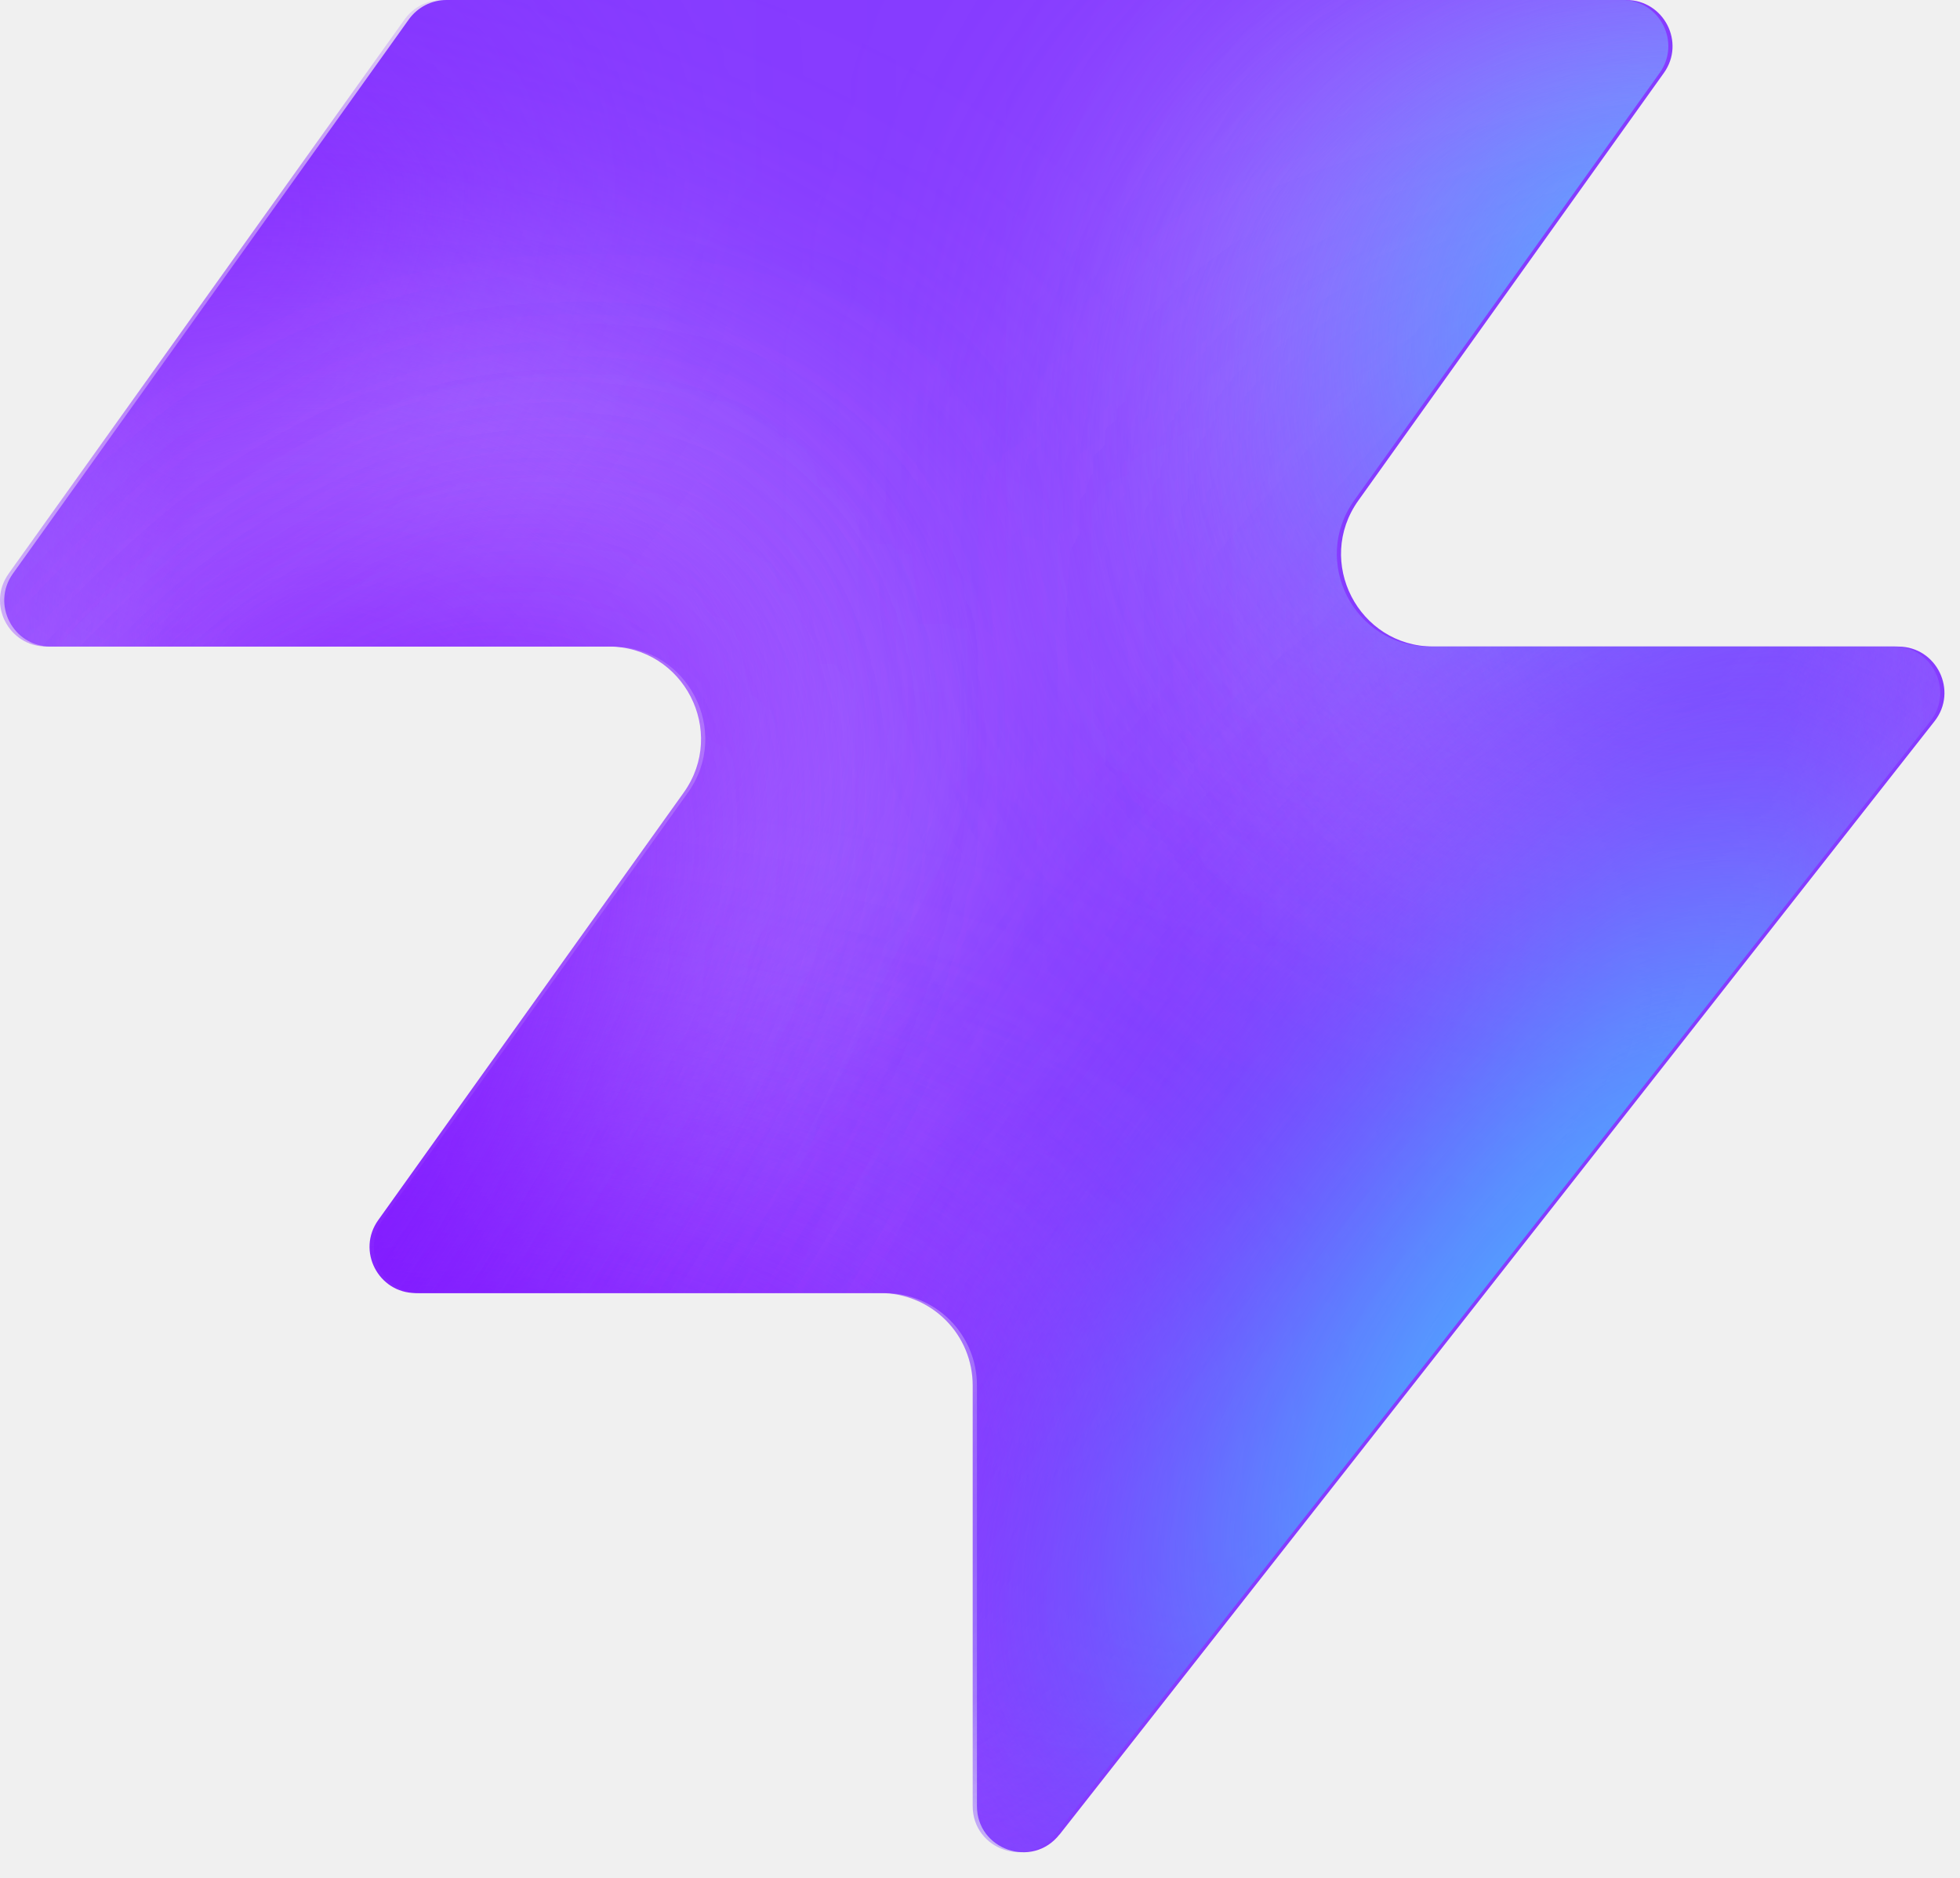
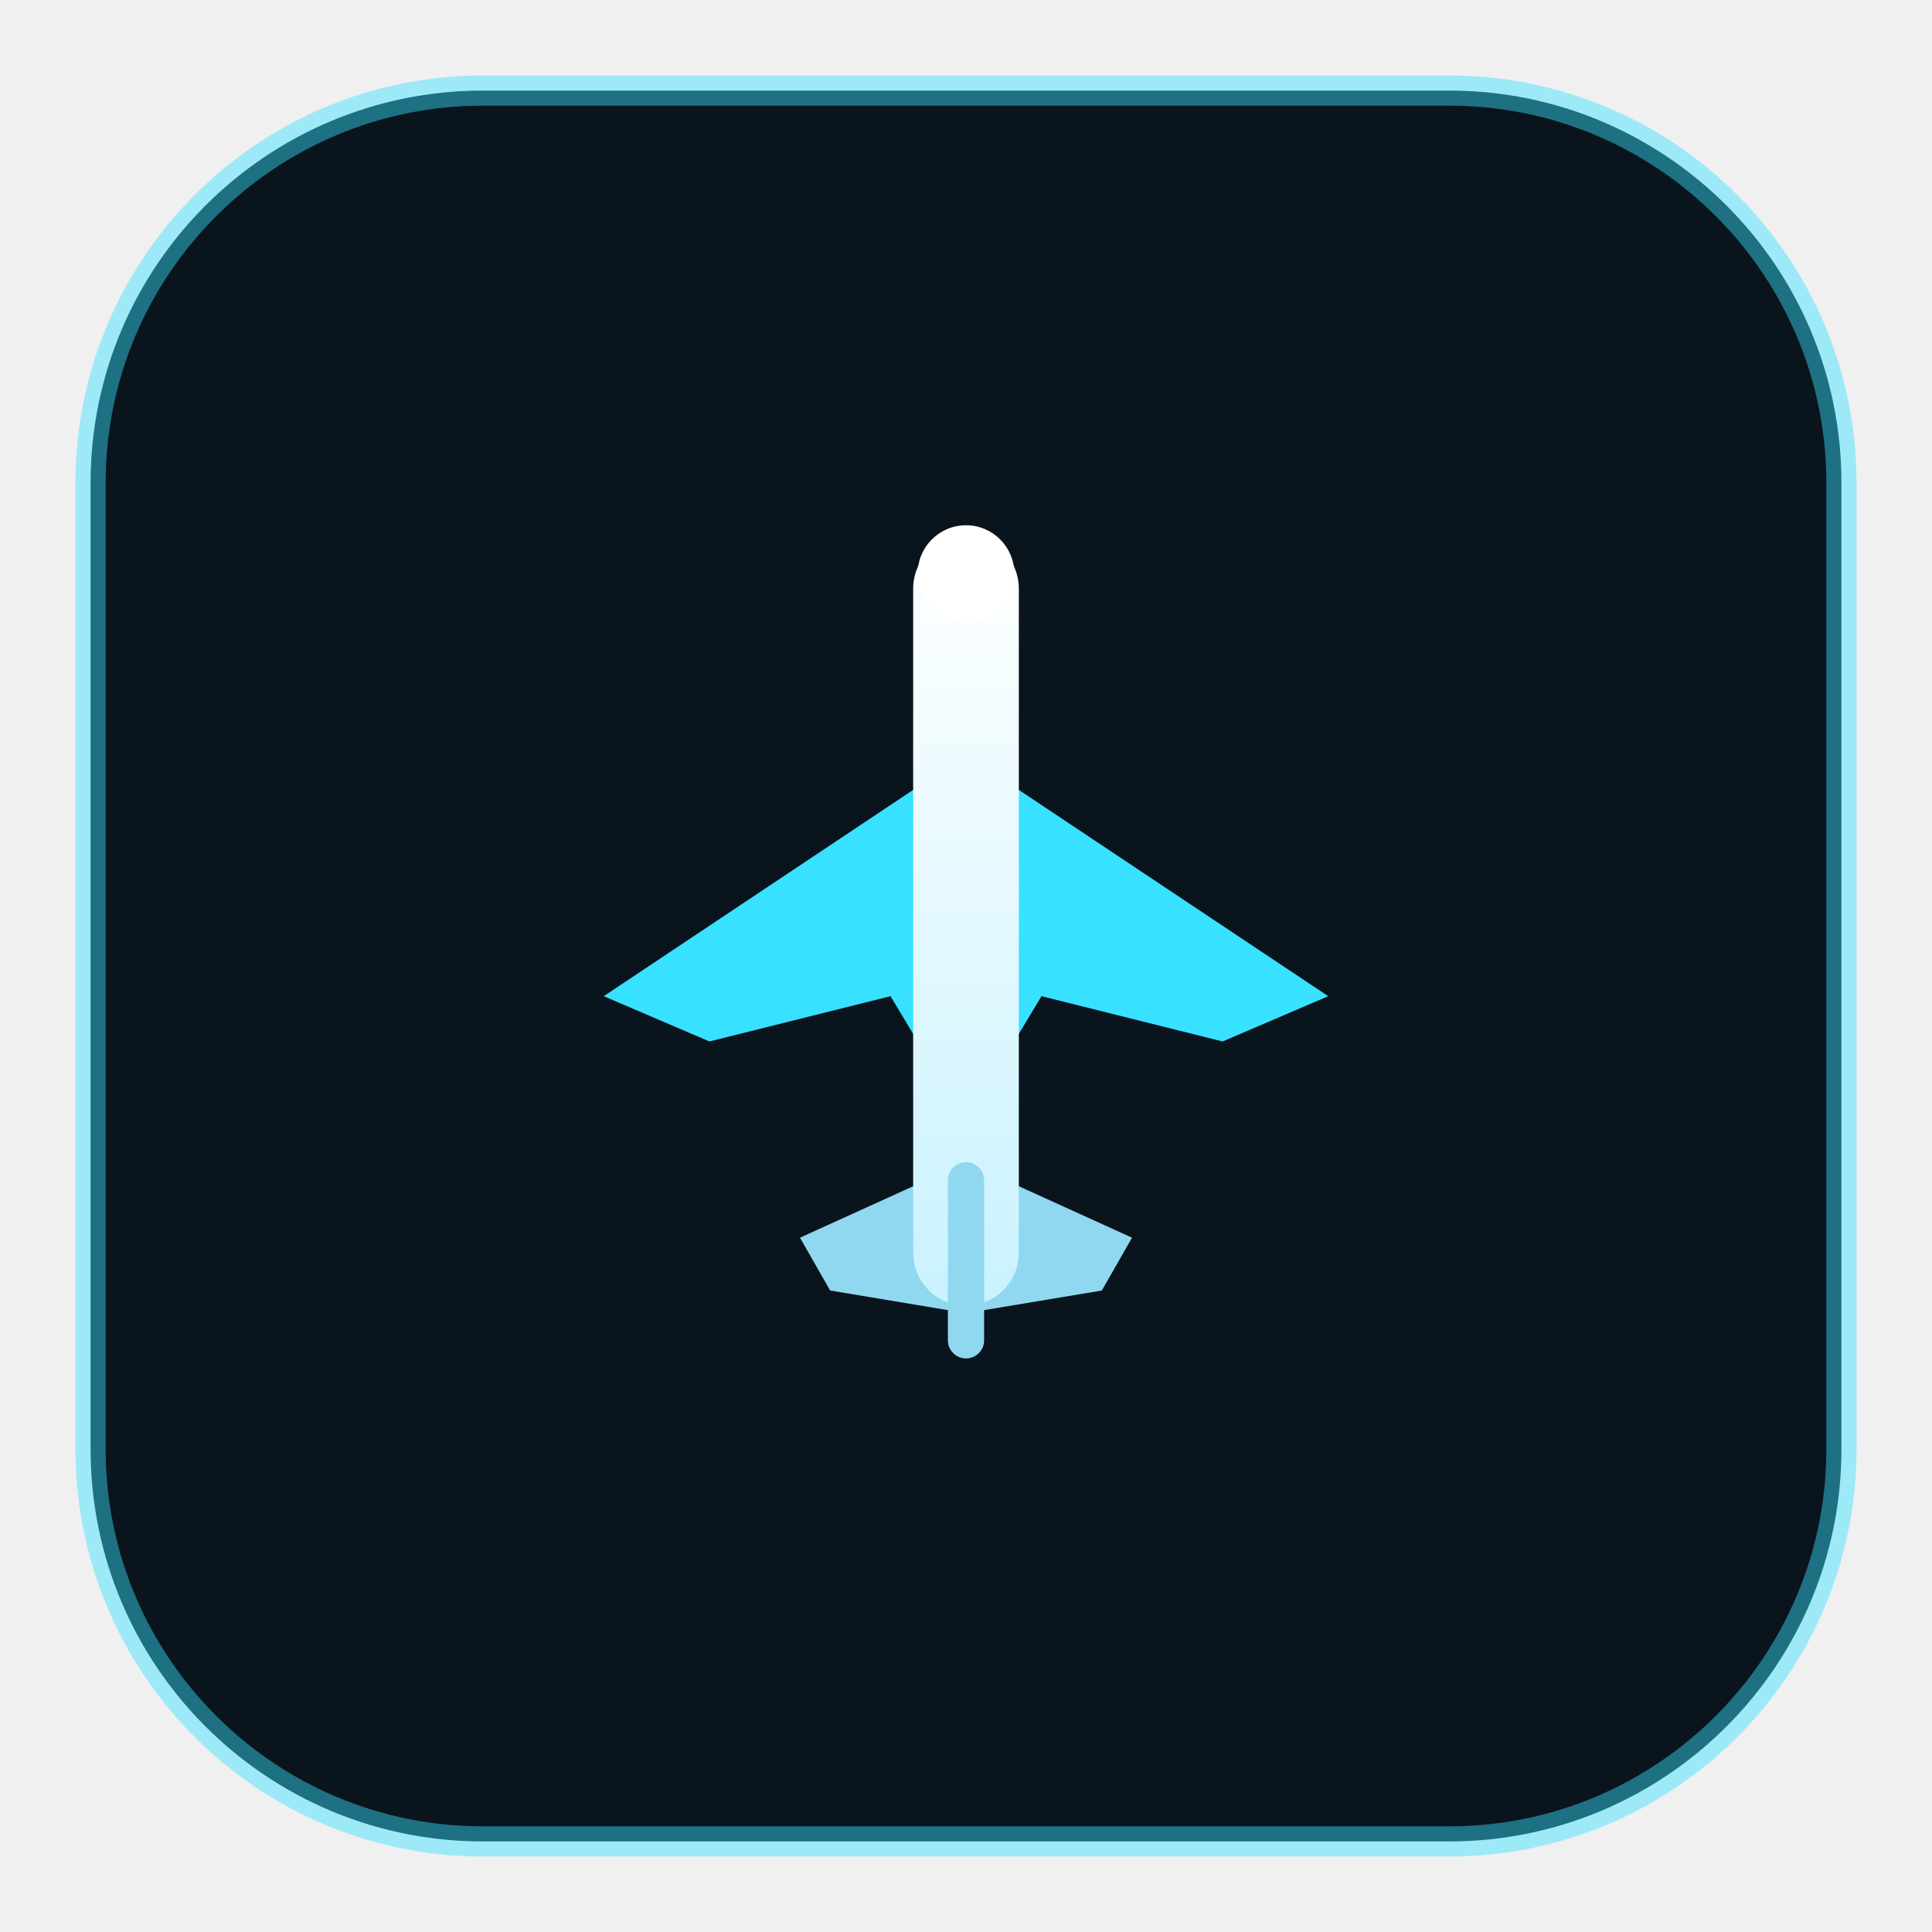
- <svg xmlns="http://www.w3.org/2000/svg" width="48" height="46" fill="none" viewBox="0 0 48 46">
-   <path fill="#863bff" d="M25.946 44.938c-.664.845-2.021.375-2.021-.698V33.937a2.26 2.26 0 0 0-2.262-2.262H10.287c-.92 0-1.456-1.04-.92-1.788l7.48-10.471c1.07-1.497 0-3.578-1.842-3.578H1.237c-.92 0-1.456-1.04-.92-1.788L10.013.474c.214-.297.556-.474.92-.474h28.894c.92 0 1.456 1.04.92 1.788l-7.48 10.471c-1.07 1.498 0 3.579 1.842 3.579h11.377c.943 0 1.473 1.088.89 1.83L25.947 44.94z" style="fill:#863bff;fill:color(display-p3 .525 .23 1);fill-opacity:1" />
-   <mask id="a" width="48" height="46" x="0" y="0" maskUnits="userSpaceOnUse" style="mask-type:alpha">
-     <path fill="#000" d="M25.842 44.938c-.664.844-2.021.375-2.021-.698V33.937a2.26 2.26 0 0 0-2.262-2.262H10.183c-.92 0-1.456-1.04-.92-1.788l7.48-10.471c1.07-1.498 0-3.579-1.842-3.579H1.133c-.92 0-1.456-1.04-.92-1.787L9.91.473c.214-.297.556-.474.92-.474h28.894c.92 0 1.456 1.04.92 1.788l-7.48 10.471c-1.07 1.498 0 3.578 1.842 3.578h11.377c.943 0 1.473 1.088.89 1.832L25.843 44.94z" style="fill:#000;fill-opacity:1" />
-   </mask>
-   <g mask="url(#a)">
-     <g filter="url(#b)">
-       <ellipse cx="5.508" cy="14.704" fill="#ede6ff" rx="5.508" ry="14.704" style="fill:#ede6ff;fill:color(display-p3 .927 .903 1);fill-opacity:1" transform="matrix(.00324 1 1 -.00324 -4.47 31.516)" />
-     </g>
-     <g filter="url(#c)">
-       <ellipse cx="10.399" cy="29.851" fill="#ede6ff" rx="10.399" ry="29.851" style="fill:#ede6ff;fill:color(display-p3 .927 .903 1);fill-opacity:1" transform="matrix(.00324 1 1 -.00324 -39.328 7.883)" />
-     </g>
-     <g filter="url(#d)">
-       <ellipse cx="5.508" cy="30.487" fill="#7e14ff" rx="5.508" ry="30.487" style="fill:#7e14ff;fill:color(display-p3 .492 .077 1);fill-opacity:1" transform="rotate(89.814 -25.913 -14.639)scale(1 -1)" />
-     </g>
-     <g filter="url(#e)">
-       <ellipse cx="5.508" cy="30.599" fill="#7e14ff" rx="5.508" ry="30.599" style="fill:#7e14ff;fill:color(display-p3 .492 .077 1);fill-opacity:1" transform="rotate(89.814 -32.644 -3.334)scale(1 -1)" />
-     </g>
-     <g filter="url(#f)">
-       <ellipse cx="5.508" cy="30.599" fill="#7e14ff" rx="5.508" ry="30.599" style="fill:#7e14ff;fill:color(display-p3 .492 .077 1);fill-opacity:1" transform="matrix(.00324 1 1 -.00324 -34.34 30.47)" />
-     </g>
-     <g filter="url(#g)">
-       <ellipse cx="14.072" cy="22.078" fill="#ede6ff" rx="14.072" ry="22.078" style="fill:#ede6ff;fill:color(display-p3 .927 .903 1);fill-opacity:1" transform="rotate(93.35 24.506 48.493)scale(-1 1)" />
-     </g>
-     <g filter="url(#h)">
-       <ellipse cx="3.47" cy="21.501" fill="#7e14ff" rx="3.47" ry="21.501" style="fill:#7e14ff;fill:color(display-p3 .492 .077 1);fill-opacity:1" transform="rotate(89.009 28.708 47.59)scale(-1 1)" />
-     </g>
-     <g filter="url(#i)">
-       <ellipse cx="3.47" cy="21.501" fill="#7e14ff" rx="3.47" ry="21.501" style="fill:#7e14ff;fill:color(display-p3 .492 .077 1);fill-opacity:1" transform="rotate(89.009 28.708 47.59)scale(-1 1)" />
-     </g>
-     <g filter="url(#j)">
-       <ellipse cx=".387" cy="8.972" fill="#7e14ff" rx="4.407" ry="29.108" style="fill:#7e14ff;fill:color(display-p3 .492 .077 1);fill-opacity:1" transform="rotate(39.51 .387 8.972)" />
-     </g>
-     <g filter="url(#k)">
-       <ellipse cx="47.523" cy="-6.092" fill="#7e14ff" rx="4.407" ry="29.108" style="fill:#7e14ff;fill:color(display-p3 .492 .077 1);fill-opacity:1" transform="rotate(37.892 47.523 -6.092)" />
-     </g>
-     <g filter="url(#l)">
-       <ellipse cx="41.412" cy="6.333" fill="#47bfff" rx="5.971" ry="9.665" style="fill:#47bfff;fill:color(display-p3 .28 .748 1);fill-opacity:1" transform="rotate(37.892 41.412 6.333)" />
-     </g>
-     <g filter="url(#m)">
-       <ellipse cx="-1.879" cy="38.332" fill="#7e14ff" rx="4.407" ry="29.108" style="fill:#7e14ff;fill:color(display-p3 .492 .077 1);fill-opacity:1" transform="rotate(37.892 -1.88 38.332)" />
-     </g>
-     <g filter="url(#n)">
-       <ellipse cx="-1.879" cy="38.332" fill="#7e14ff" rx="4.407" ry="29.108" style="fill:#7e14ff;fill:color(display-p3 .492 .077 1);fill-opacity:1" transform="rotate(37.892 -1.88 38.332)" />
-     </g>
-     <g filter="url(#o)">
-       <ellipse cx="35.651" cy="29.907" fill="#7e14ff" rx="4.407" ry="29.108" style="fill:#7e14ff;fill:color(display-p3 .492 .077 1);fill-opacity:1" transform="rotate(37.892 35.651 29.907)" />
-     </g>
-     <g filter="url(#p)">
-       <ellipse cx="38.418" cy="32.4" fill="#47bfff" rx="5.971" ry="15.297" style="fill:#47bfff;fill:color(display-p3 .28 .748 1);fill-opacity:1" transform="rotate(37.892 38.418 32.4)" />
-     </g>
+ <svg xmlns="http://www.w3.org/2000/svg" width="128" height="128" viewBox="0 0 128 128">
+   <defs>
+     <linearGradient id="fus" x1="0" y1="0" x2="0" y2="1">
+       <stop offset="0" stop-color="#ffffff" />
+       <stop offset="1" stop-color="#c9f2ff" />
+     </linearGradient>
+   </defs>
+   <rect x="6" y="6" width="116" height="116" rx="26" fill="#0a141d" />
+   <rect x="6" y="6" width="116" height="116" rx="26" fill="none" stroke="#38e1ff" stroke-opacity="0.45" stroke-width="2" />
+   <g transform="translate(32,32)">
+     <path d="M32 18 L8 34 L15 37 L27 34 L30 39 L32 42 Z" fill="#38e1ff" />
+     <path d="M32 18 L56 34 L49 37 L37 34 L34 39 L32 42 Z" fill="#38e1ff" />
+     <path d="M32 45 L21 50 L23 53.5 L32 55 Z" fill="#8fd8ef" />
+     <path d="M32 45 L43 50 L41 53.5 L32 55 Z" fill="#8fd8ef" />
+     <rect x="28.5" y="3.5" width="7" height="51" rx="3.5" fill="url(#fus)" />
+     <rect x="30.8" y="45" width="2.4" height="13" rx="1.2" fill="#8fd8ef" />
+     <circle cx="32" cy="6" r="3.2" fill="#ffffff" />
  </g>
-   <defs>
-     <filter id="b" width="60.045" height="41.654" x="-19.77" y="16.149" color-interpolation-filters="sRGB" filterUnits="userSpaceOnUse">
-       <feFlood flood-opacity="0" result="BackgroundImageFix" />
-       <feBlend in="SourceGraphic" in2="BackgroundImageFix" result="shape" />
-       <feGaussianBlur result="effect1_foregroundBlur_2002_17158" stdDeviation="7.659" />
-     </filter>
-     <filter id="c" width="90.34" height="51.437" x="-54.613" y="-7.533" color-interpolation-filters="sRGB" filterUnits="userSpaceOnUse">
-       <feFlood flood-opacity="0" result="BackgroundImageFix" />
-       <feBlend in="SourceGraphic" in2="BackgroundImageFix" result="shape" />
-       <feGaussianBlur result="effect1_foregroundBlur_2002_17158" stdDeviation="7.659" />
-     </filter>
-     <filter id="d" width="79.355" height="29.4" x="-49.64" y="2.03" color-interpolation-filters="sRGB" filterUnits="userSpaceOnUse">
-       <feFlood flood-opacity="0" result="BackgroundImageFix" />
-       <feBlend in="SourceGraphic" in2="BackgroundImageFix" result="shape" />
-       <feGaussianBlur result="effect1_foregroundBlur_2002_17158" stdDeviation="4.596" />
-     </filter>
-     <filter id="e" width="79.579" height="29.4" x="-45.045" y="20.029" color-interpolation-filters="sRGB" filterUnits="userSpaceOnUse">
-       <feFlood flood-opacity="0" result="BackgroundImageFix" />
-       <feBlend in="SourceGraphic" in2="BackgroundImageFix" result="shape" />
-       <feGaussianBlur result="effect1_foregroundBlur_2002_17158" stdDeviation="4.596" />
-     </filter>
-     <filter id="f" width="79.579" height="29.4" x="-43.513" y="21.178" color-interpolation-filters="sRGB" filterUnits="userSpaceOnUse">
-       <feFlood flood-opacity="0" result="BackgroundImageFix" />
-       <feBlend in="SourceGraphic" in2="BackgroundImageFix" result="shape" />
-       <feGaussianBlur result="effect1_foregroundBlur_2002_17158" stdDeviation="4.596" />
-     </filter>
-     <filter id="g" width="74.749" height="58.852" x="15.756" y="-17.901" color-interpolation-filters="sRGB" filterUnits="userSpaceOnUse">
-       <feFlood flood-opacity="0" result="BackgroundImageFix" />
-       <feBlend in="SourceGraphic" in2="BackgroundImageFix" result="shape" />
-       <feGaussianBlur result="effect1_foregroundBlur_2002_17158" stdDeviation="7.659" />
-     </filter>
-     <filter id="h" width="61.377" height="25.362" x="23.548" y="2.284" color-interpolation-filters="sRGB" filterUnits="userSpaceOnUse">
-       <feFlood flood-opacity="0" result="BackgroundImageFix" />
-       <feBlend in="SourceGraphic" in2="BackgroundImageFix" result="shape" />
-       <feGaussianBlur result="effect1_foregroundBlur_2002_17158" stdDeviation="4.596" />
-     </filter>
-     <filter id="i" width="61.377" height="25.362" x="23.548" y="2.284" color-interpolation-filters="sRGB" filterUnits="userSpaceOnUse">
-       <feFlood flood-opacity="0" result="BackgroundImageFix" />
-       <feBlend in="SourceGraphic" in2="BackgroundImageFix" result="shape" />
-       <feGaussianBlur result="effect1_foregroundBlur_2002_17158" stdDeviation="4.596" />
-     </filter>
-     <filter id="j" width="56.045" height="63.649" x="-27.636" y="-22.853" color-interpolation-filters="sRGB" filterUnits="userSpaceOnUse">
-       <feFlood flood-opacity="0" result="BackgroundImageFix" />
-       <feBlend in="SourceGraphic" in2="BackgroundImageFix" result="shape" />
-       <feGaussianBlur result="effect1_foregroundBlur_2002_17158" stdDeviation="4.596" />
-     </filter>
-     <filter id="k" width="54.814" height="64.646" x="20.116" y="-38.415" color-interpolation-filters="sRGB" filterUnits="userSpaceOnUse">
-       <feFlood flood-opacity="0" result="BackgroundImageFix" />
-       <feBlend in="SourceGraphic" in2="BackgroundImageFix" result="shape" />
-       <feGaussianBlur result="effect1_foregroundBlur_2002_17158" stdDeviation="4.596" />
-     </filter>
-     <filter id="l" width="33.541" height="35.313" x="24.641" y="-11.323" color-interpolation-filters="sRGB" filterUnits="userSpaceOnUse">
-       <feFlood flood-opacity="0" result="BackgroundImageFix" />
-       <feBlend in="SourceGraphic" in2="BackgroundImageFix" result="shape" />
-       <feGaussianBlur result="effect1_foregroundBlur_2002_17158" stdDeviation="4.596" />
-     </filter>
-     <filter id="m" width="54.814" height="64.646" x="-29.286" y="6.009" color-interpolation-filters="sRGB" filterUnits="userSpaceOnUse">
-       <feFlood flood-opacity="0" result="BackgroundImageFix" />
-       <feBlend in="SourceGraphic" in2="BackgroundImageFix" result="shape" />
-       <feGaussianBlur result="effect1_foregroundBlur_2002_17158" stdDeviation="4.596" />
-     </filter>
-     <filter id="n" width="54.814" height="64.646" x="-29.286" y="6.009" color-interpolation-filters="sRGB" filterUnits="userSpaceOnUse">
-       <feFlood flood-opacity="0" result="BackgroundImageFix" />
-       <feBlend in="SourceGraphic" in2="BackgroundImageFix" result="shape" />
-       <feGaussianBlur result="effect1_foregroundBlur_2002_17158" stdDeviation="4.596" />
-     </filter>
-     <filter id="o" width="54.814" height="64.646" x="8.244" y="-2.416" color-interpolation-filters="sRGB" filterUnits="userSpaceOnUse">
-       <feFlood flood-opacity="0" result="BackgroundImageFix" />
-       <feBlend in="SourceGraphic" in2="BackgroundImageFix" result="shape" />
-       <feGaussianBlur result="effect1_foregroundBlur_2002_17158" stdDeviation="4.596" />
-     </filter>
-     <filter id="p" width="39.409" height="43.623" x="18.713" y="10.588" color-interpolation-filters="sRGB" filterUnits="userSpaceOnUse">
-       <feFlood flood-opacity="0" result="BackgroundImageFix" />
-       <feBlend in="SourceGraphic" in2="BackgroundImageFix" result="shape" />
-       <feGaussianBlur result="effect1_foregroundBlur_2002_17158" stdDeviation="4.596" />
-     </filter>
-   </defs>
</svg>
